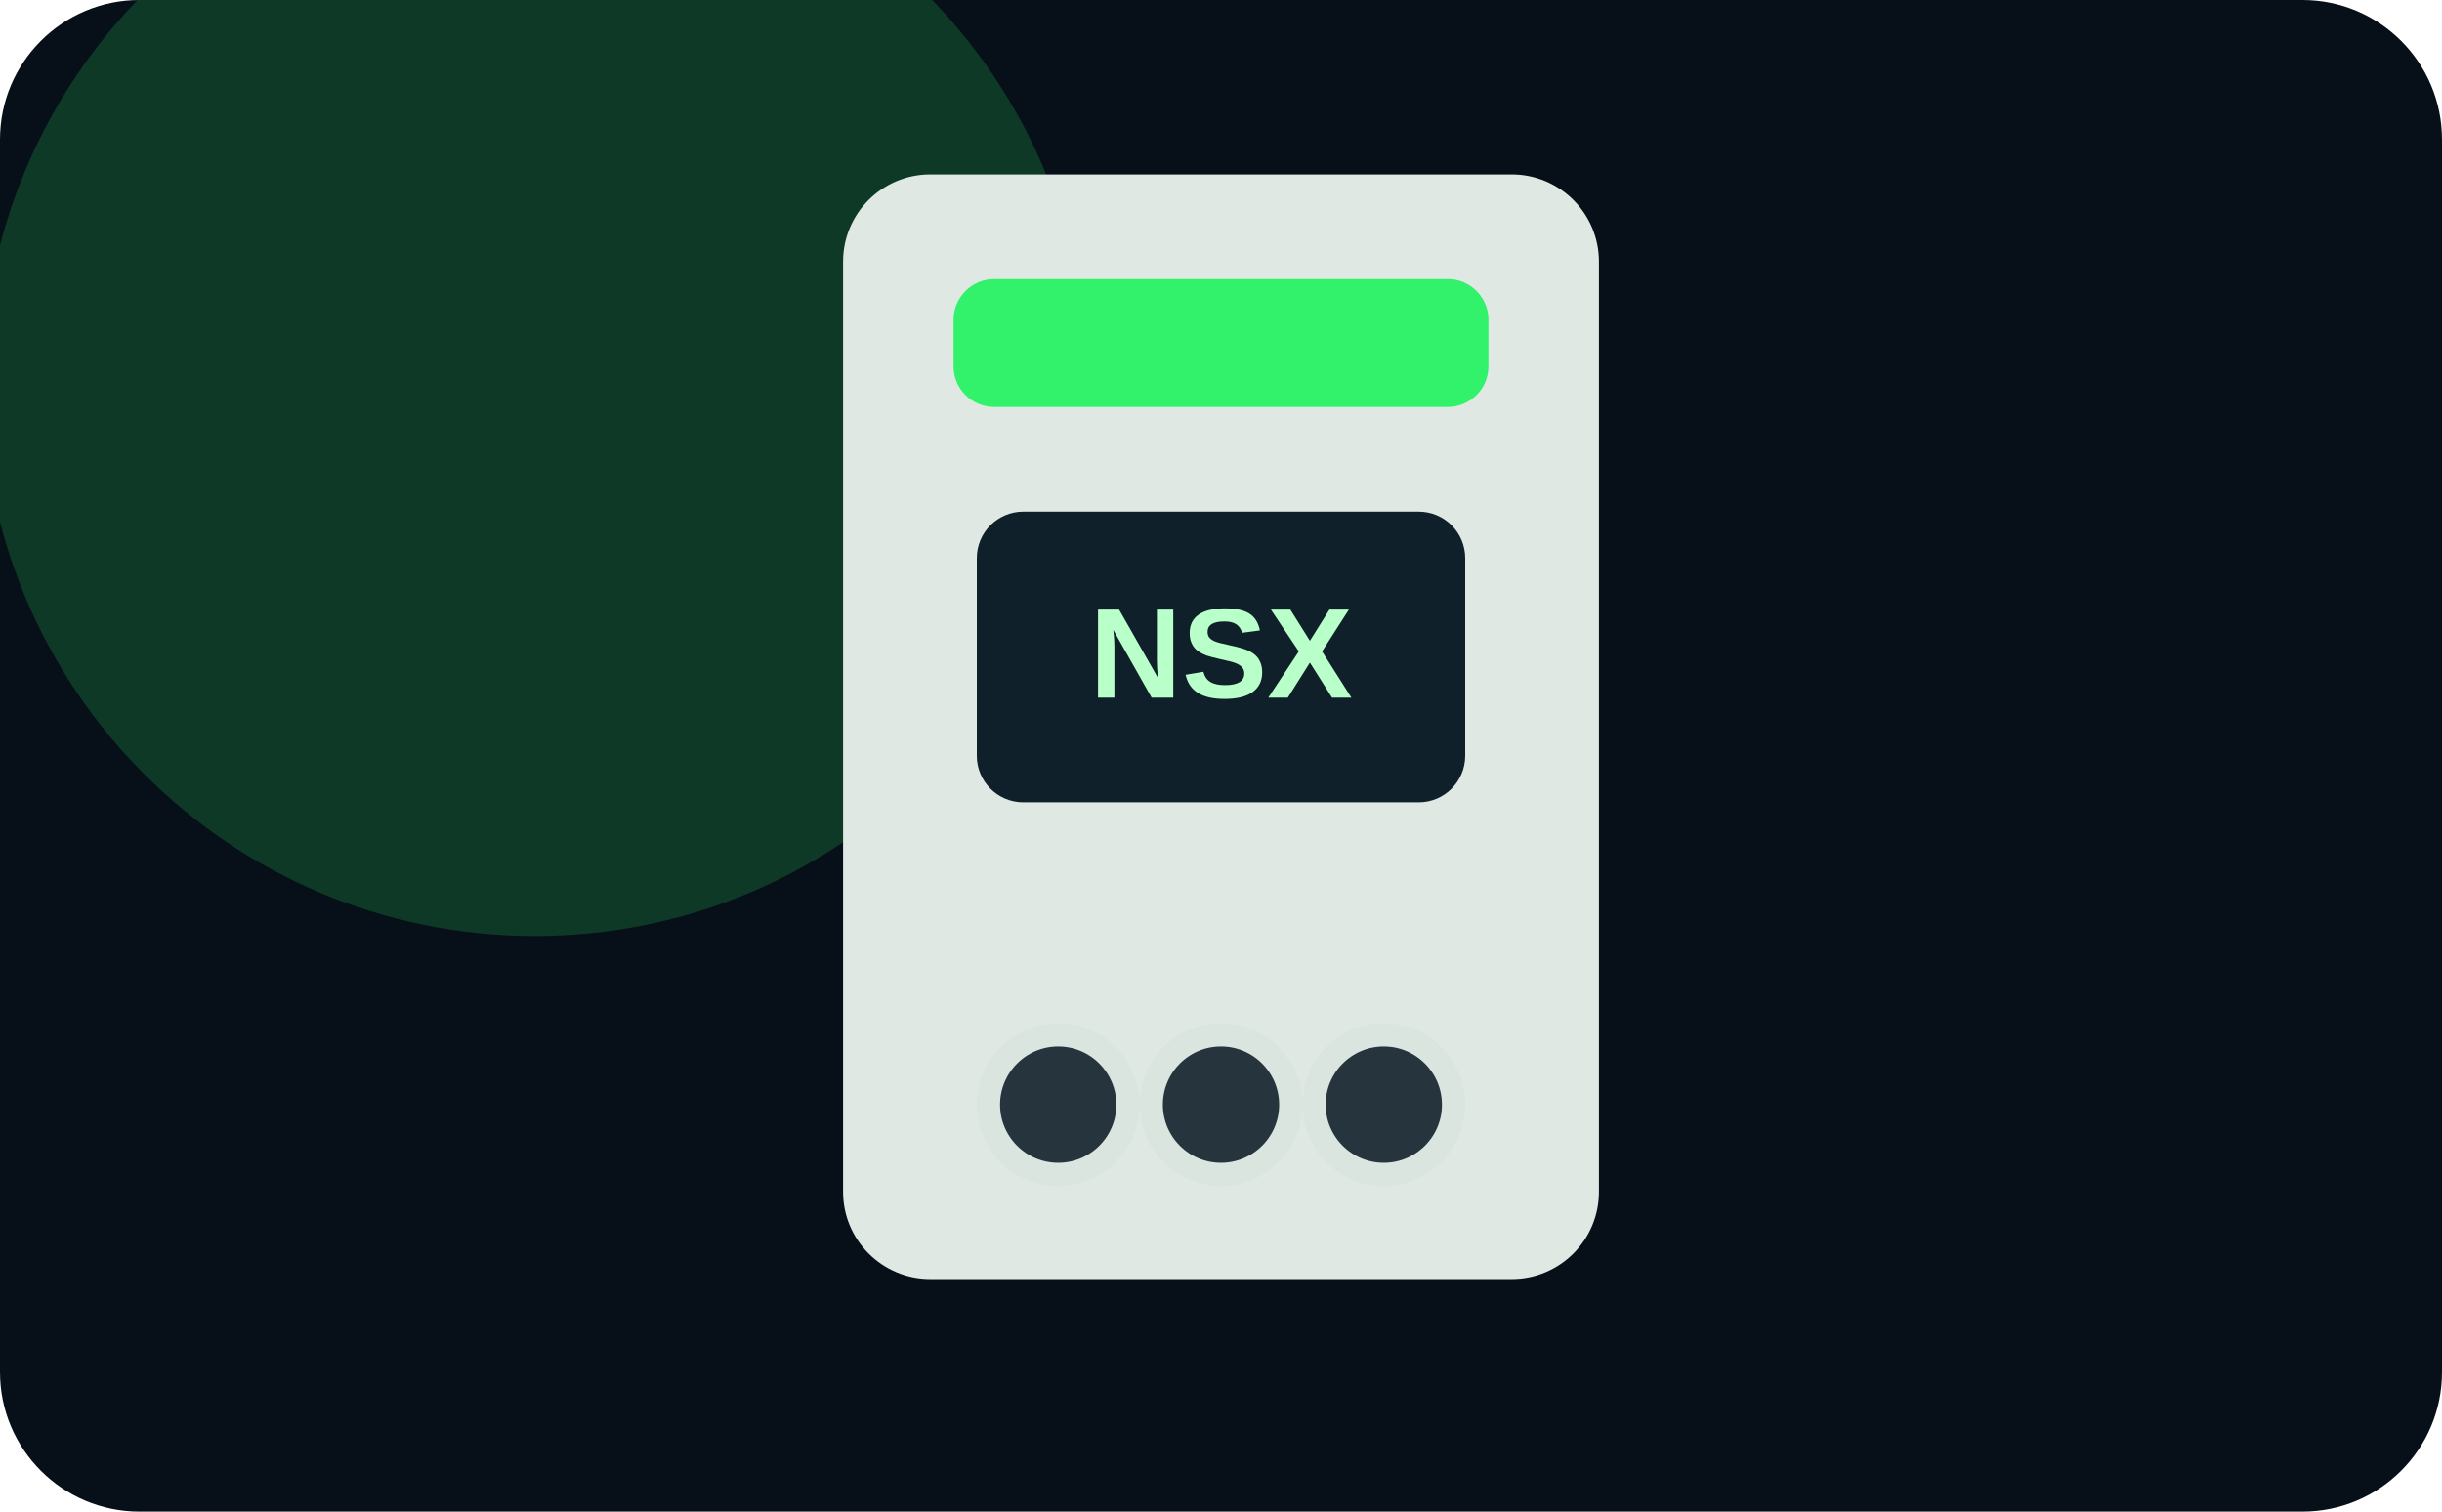
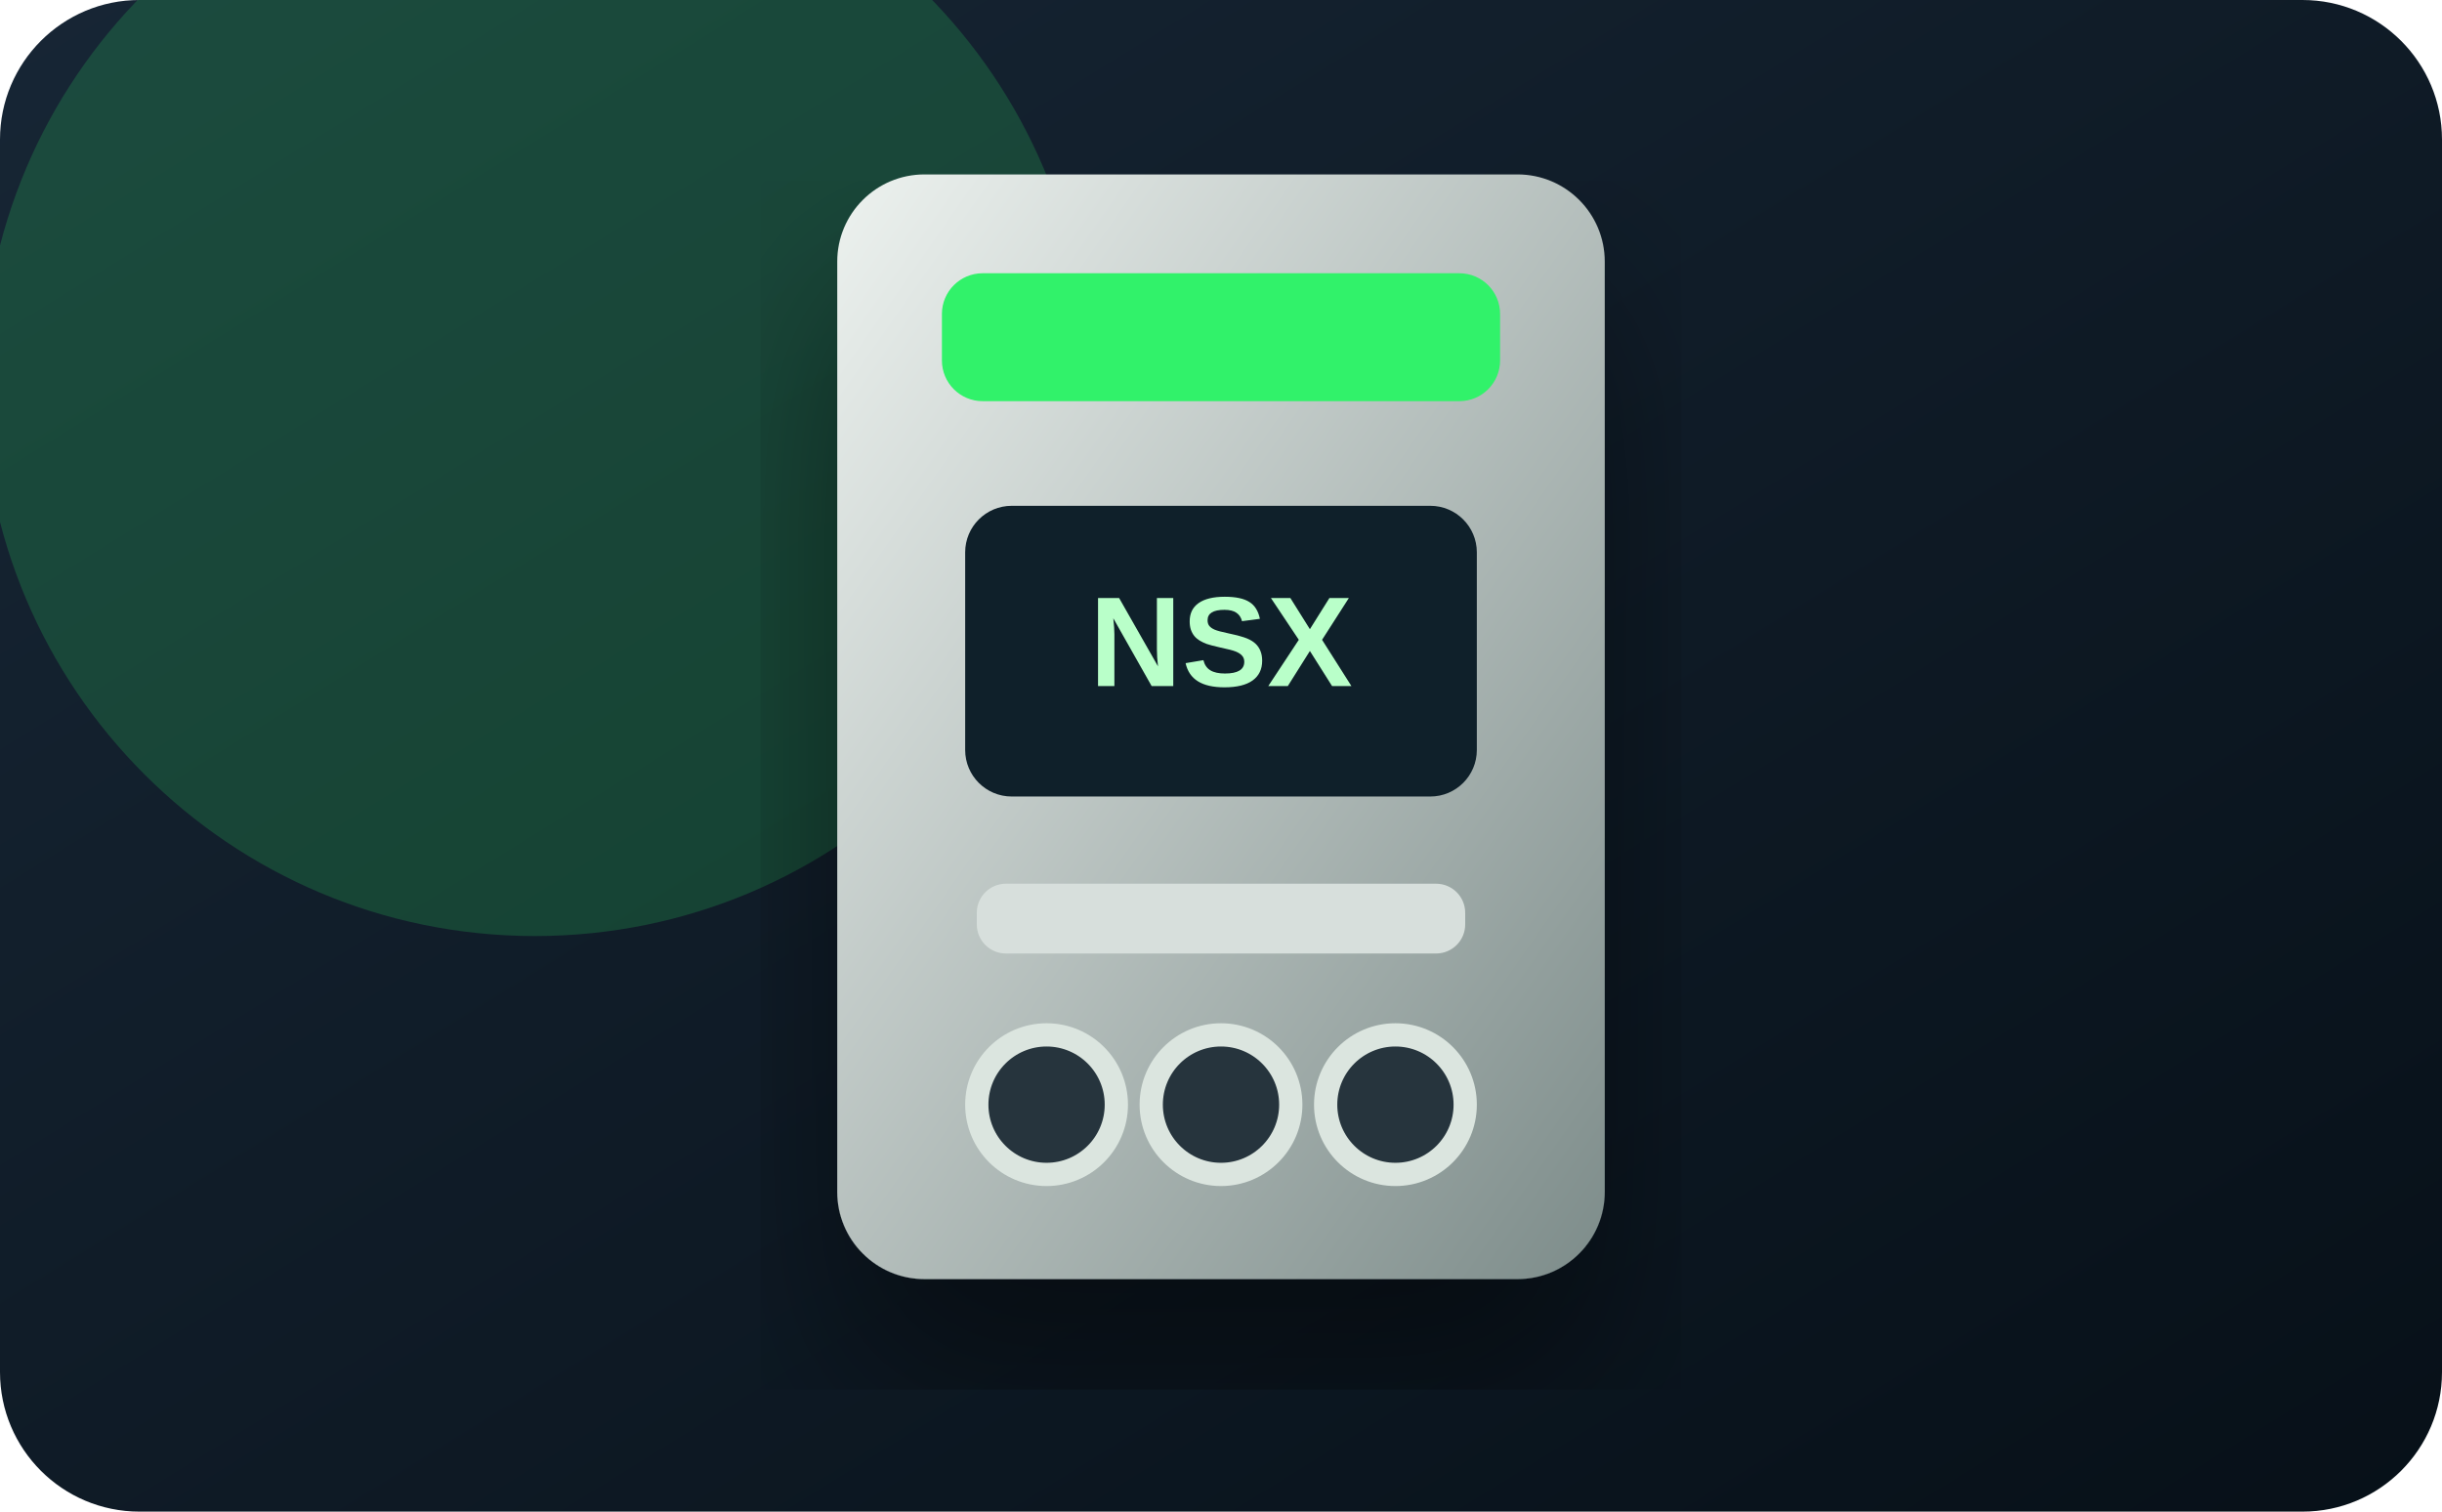
<svg xmlns="http://www.w3.org/2000/svg" width="420" height="260" viewBox="0 0 420 260">
-   <rect width="420" height="260" rx="24" fill="#071018" />
+   <defs>
+     <linearGradient id="bg" x1="0" x2="1" y1="0" y2="1">
+       <stop offset="0" stop-color="#172635" />
+       <stop offset="1" stop-color="#071018" />
+     </linearGradient>
+     <linearGradient id="body" x1="0" x2="1" y1="0" y2="1">
+       <stop offset="0" stop-color="#edf2ef" />
+       <stop offset="1" stop-color="#7d8c8a" />
+     </linearGradient>
+     <filter id="shadow">
+       <feDropShadow dx="0" dy="20" stdDeviation="16" flood-color="#000" flood-opacity=".45" />
+     </filter>
+   </defs>
+   <rect width="420" height="260" rx="24" fill="url(#bg)" />
  <circle cx="92" cy="66" r="95" fill="#31f26a" opacity=".18" />
-   <rect x="145" y="30" width="130" height="190" rx="15" fill="#dfe8e3" />
-   <rect x="164" y="48" width="92" height="22" rx="7" fill="#31f26a" />
-   <rect x="168" y="88" width="84" height="50" rx="8" fill="#0f202a" />
-   <text x="210" y="120" fill="#b9ffc9" font-family="Arial" font-size="22" font-weight="700" text-anchor="middle">NSX</text>
-   <circle cx="182" cy="190" r="12" fill="#26343d" stroke="#dbe5df" stroke-width="4" />
-   <circle cx="210" cy="190" r="12" fill="#26343d" stroke="#dbe5df" stroke-width="4" />
-   <circle cx="238" cy="190" r="12" fill="#26343d" stroke="#dbe5df" stroke-width="4" />
+   <rect x="144" y="30" width="132" height="190" rx="15" fill="url(#body)" filter="url(#shadow)" />
+   <rect x="162" y="47" width="96" height="22" rx="7" fill="#31f26a" />
+   <rect x="166" y="87" width="88" height="50" rx="8" fill="#0f202a" />
+   <text x="210.0" y="118" fill="#b9ffc9" font-family="Arial" font-size="22" font-weight="700" text-anchor="middle">NSX</text>
+   <rect x="168" y="152" width="84" height="12" rx="5" fill="#d7dfdc" />
+   <circle cx="180" cy="190" r="12" fill="#26343d" stroke="#dbe5df" stroke-width="4" />
+   <circle cx="210.0" cy="190" r="12" fill="#26343d" stroke="#dbe5df" stroke-width="4" />
+   <circle cx="240" cy="190" r="12" fill="#26343d" stroke="#dbe5df" stroke-width="4" />
</svg>
